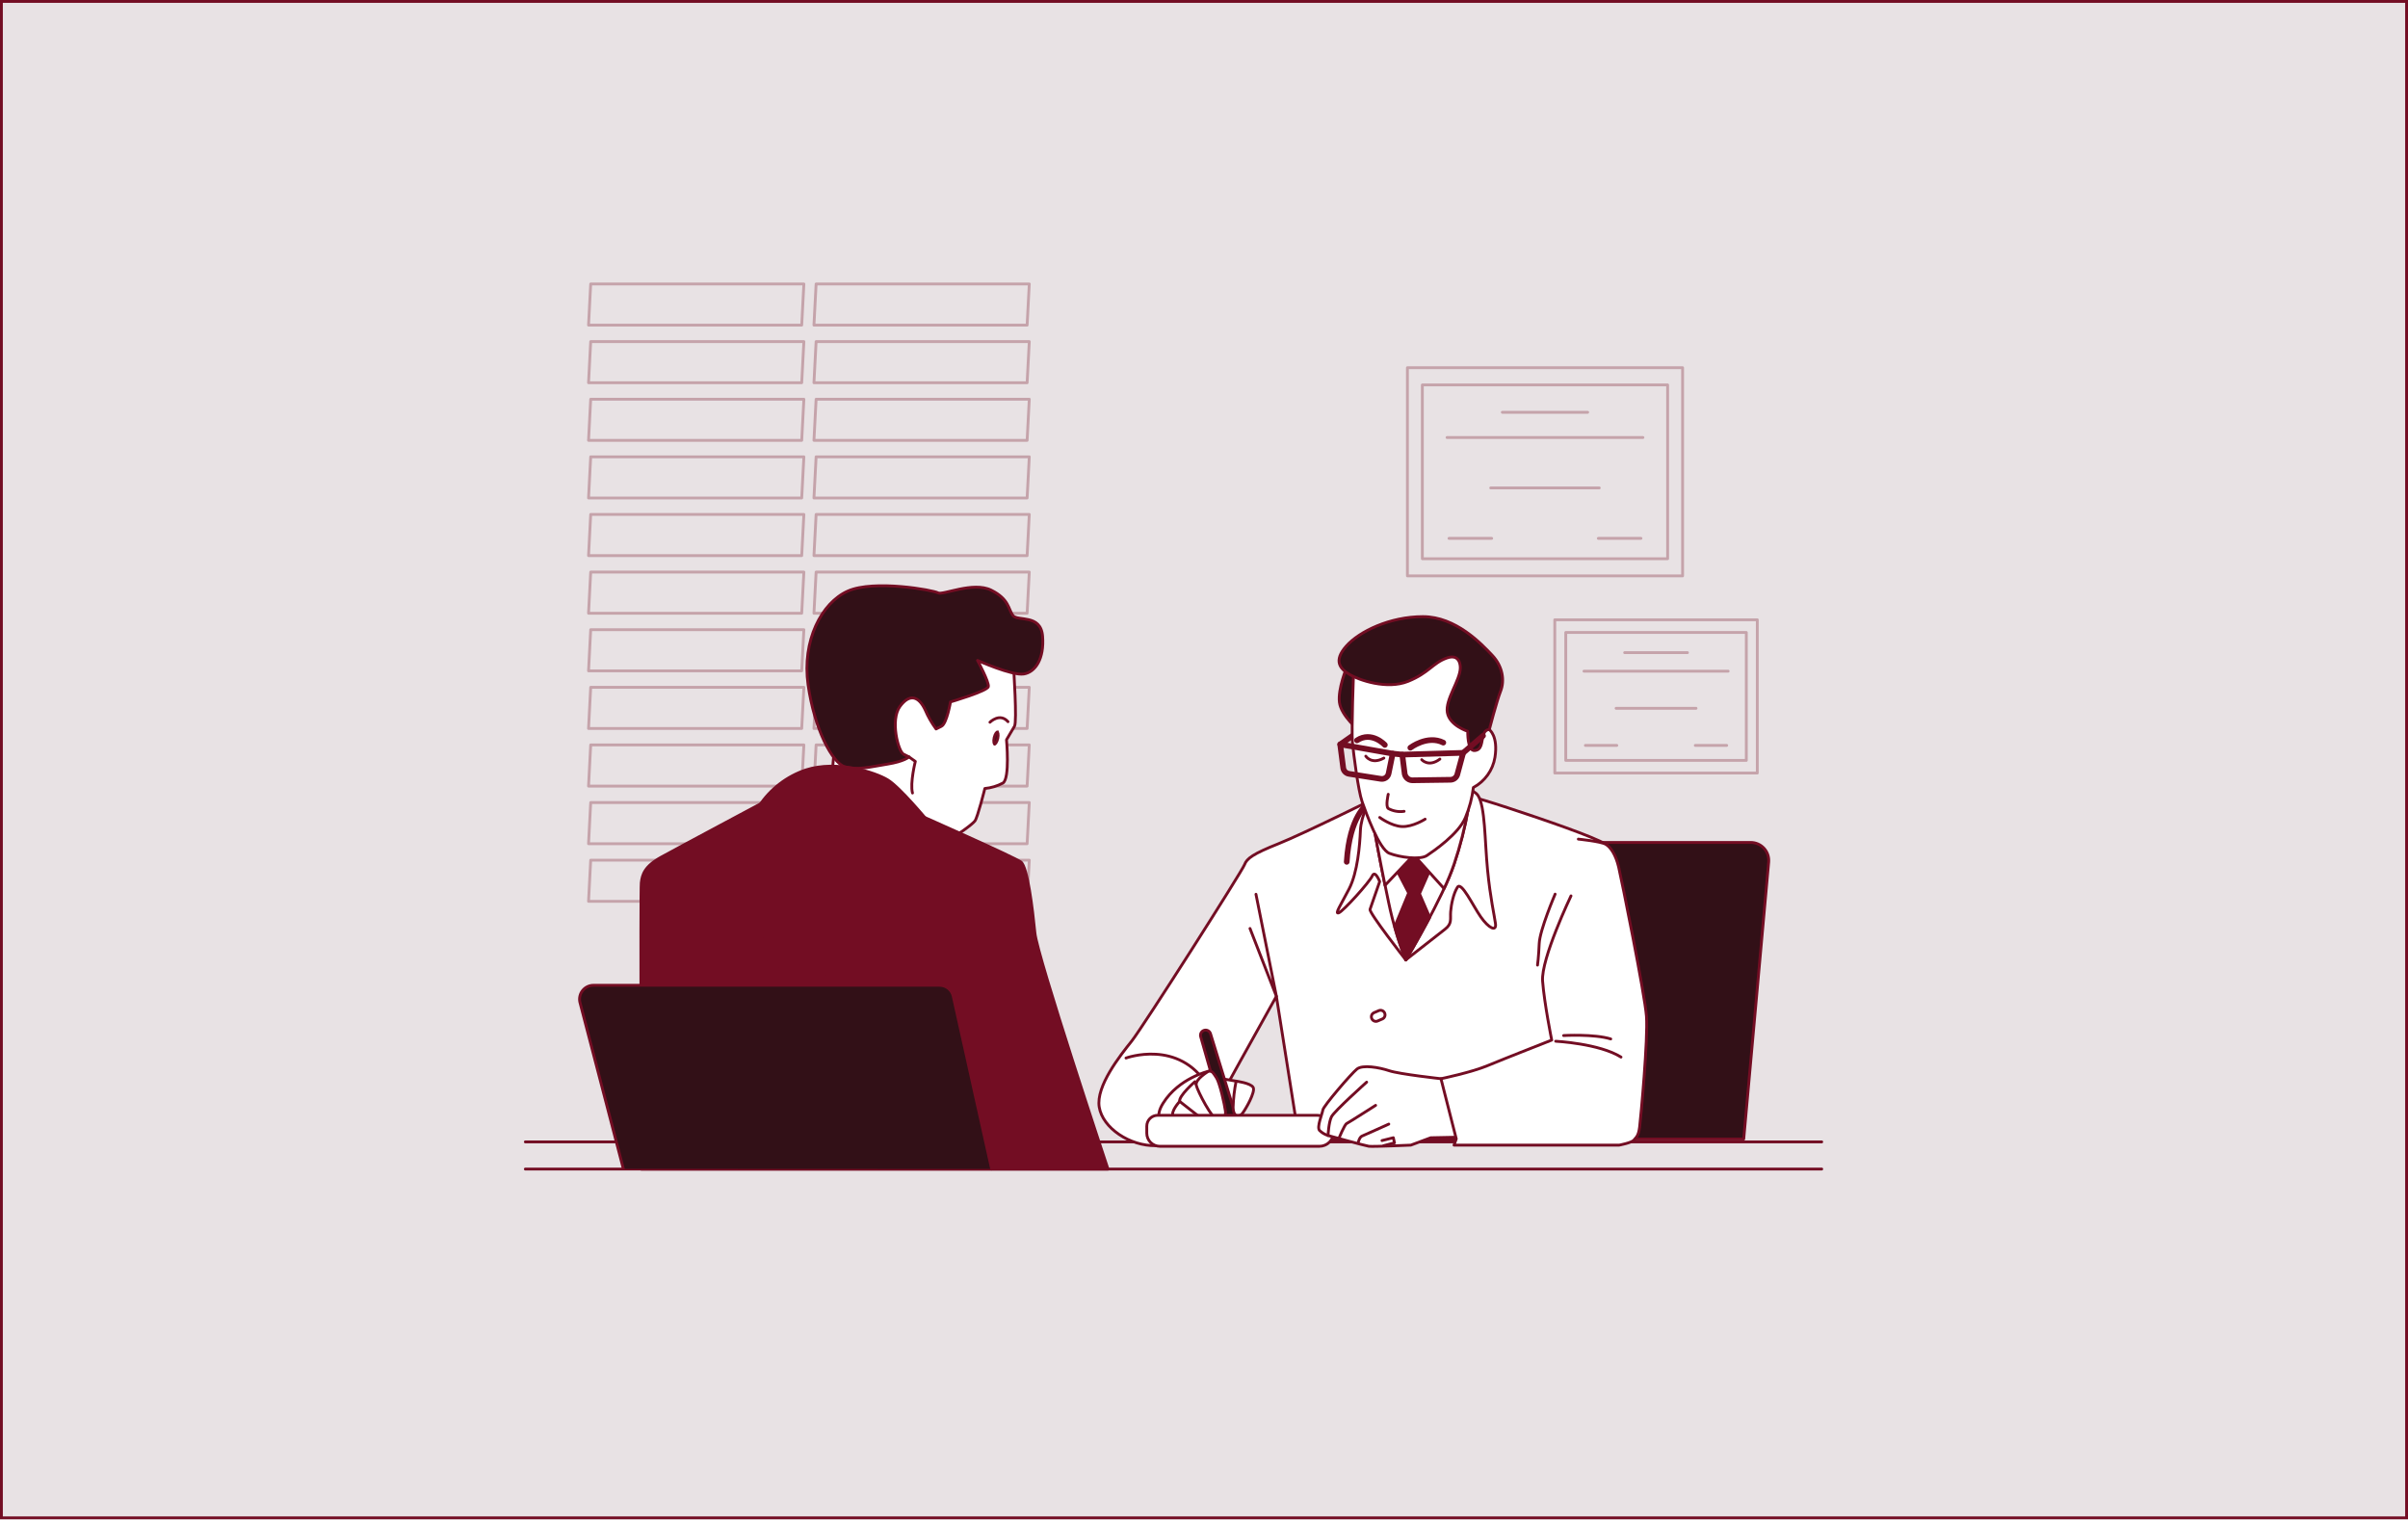
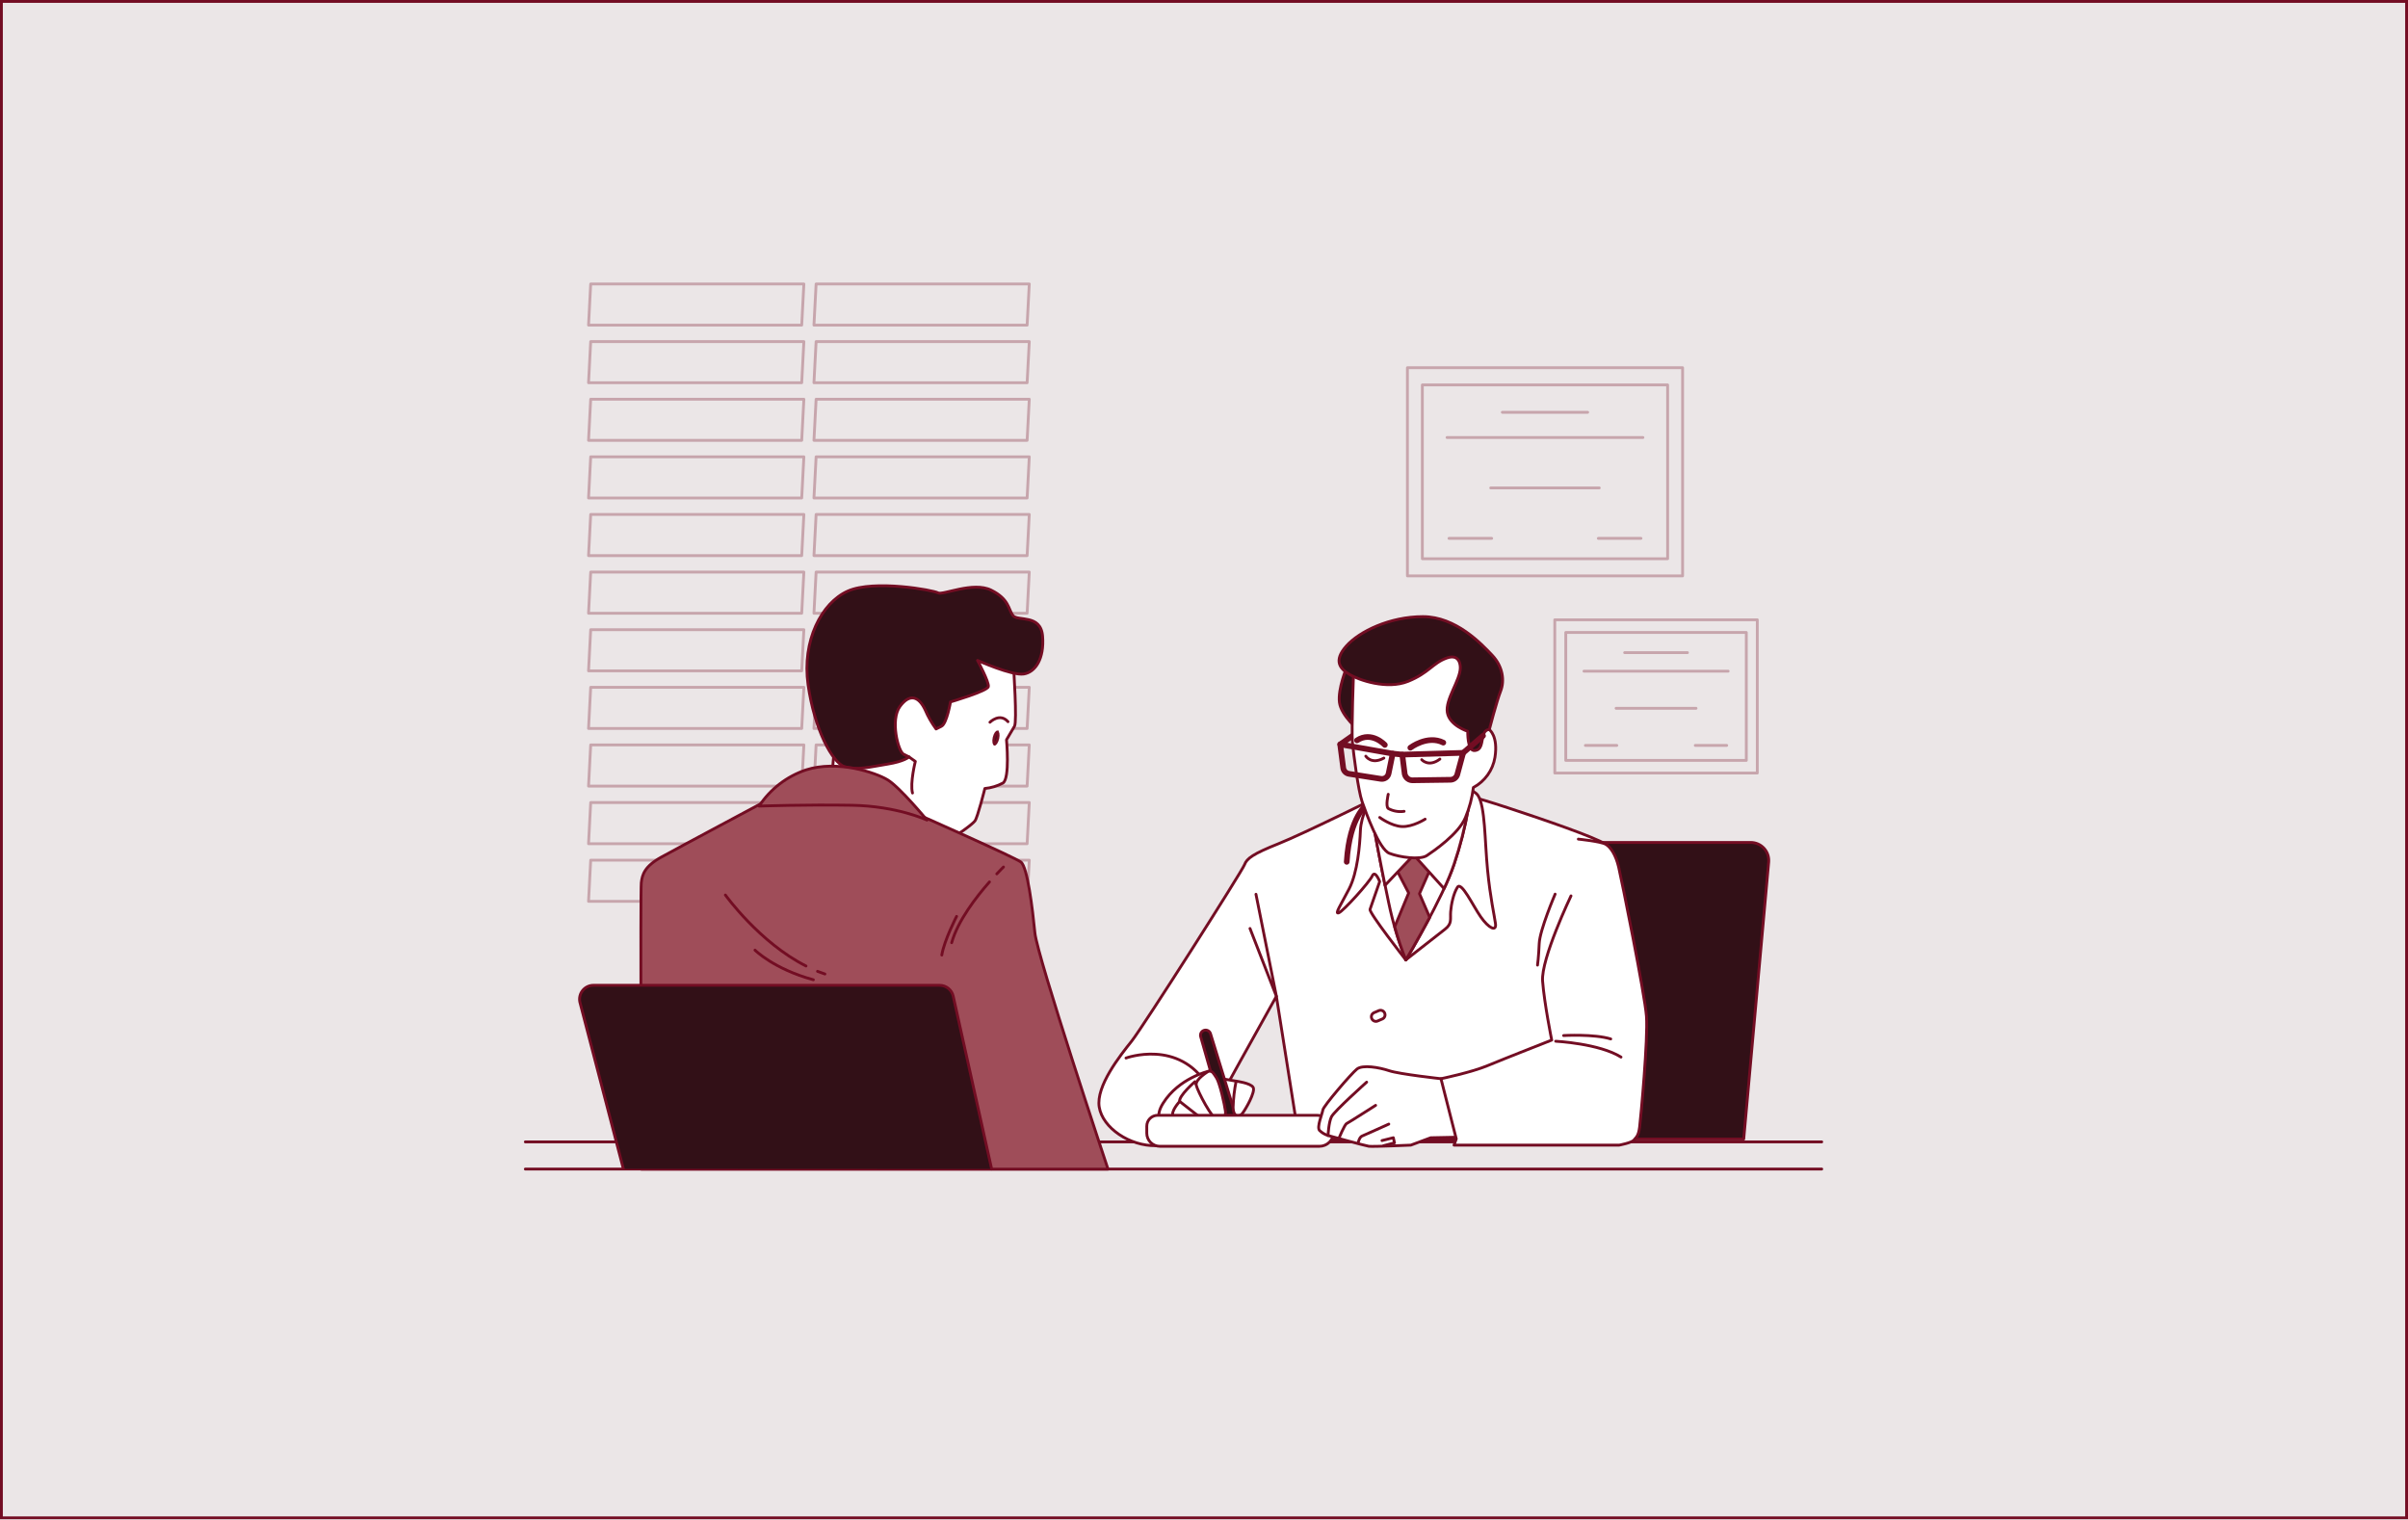
<svg xmlns="http://www.w3.org/2000/svg" width="848" height="535" viewBox="0 0 848 535" fill="none">
-   <rect x="0.5" y="0.5" width="847" height="534" fill="#730D23" fill-opacity="0.06" stroke="#730D23" />
+   <rect x="0.5" y="0.5" width="847" height="534" fill="#9f4d59" fill-opacity="0.06" stroke="#730D23" />
  <g opacity="0.3">
    <path d="M282.33 114.49H207.26L208.02 100H283.09L282.33 114.49Z" stroke="#730D23" stroke-linecap="round" stroke-linejoin="round" />
    <path d="M282.33 134.78H207.26L208.02 120.29H283.09L282.33 134.78Z" stroke="#730D23" stroke-linecap="round" stroke-linejoin="round" />
    <path d="M282.33 155.07H207.26L208.02 140.58H283.09L282.33 155.07Z" stroke="#730D23" stroke-linecap="round" stroke-linejoin="round" />
    <path d="M282.33 175.36H207.26L208.02 160.87H283.09L282.33 175.36Z" stroke="#730D23" stroke-linecap="round" stroke-linejoin="round" />
    <path d="M282.33 195.66H207.26L208.02 181.16H283.09L282.33 195.66Z" stroke="#730D23" stroke-linecap="round" stroke-linejoin="round" />
    <path d="M282.33 215.95H207.26L208.02 201.45H283.09L282.33 215.95Z" stroke="#730D23" stroke-linecap="round" stroke-linejoin="round" />
    <path d="M282.33 236.24H207.26L208.02 221.74H283.09L282.33 236.24Z" stroke="#730D23" stroke-linecap="round" stroke-linejoin="round" />
    <path d="M282.33 256.53H207.26L208.02 242.03H283.09L282.33 256.53Z" stroke="#730D23" stroke-linecap="round" stroke-linejoin="round" />
    <path d="M282.33 276.82H207.26L208.02 262.32H283.09L282.33 276.82Z" stroke="#730D23" stroke-linecap="round" stroke-linejoin="round" />
    <path d="M282.33 297.11H207.26L208.02 282.61H283.09L282.33 297.11Z" stroke="#730D23" stroke-linecap="round" stroke-linejoin="round" />
    <path d="M282.33 317.4H207.26L208.02 302.91H283.09L282.33 317.4Z" stroke="#730D23" stroke-linecap="round" stroke-linejoin="round" />
    <path d="M361.71 114.49H286.64L287.4 100H362.47L361.71 114.49Z" stroke="#730D23" stroke-linecap="round" stroke-linejoin="round" />
    <path d="M361.71 134.78H286.64L287.4 120.29H362.47L361.71 134.78Z" stroke="#730D23" stroke-linecap="round" stroke-linejoin="round" />
    <path d="M361.71 155.07H286.64L287.4 140.58H362.47L361.71 155.07Z" stroke="#730D23" stroke-linecap="round" stroke-linejoin="round" />
    <path d="M361.71 175.36H286.64L287.4 160.87H362.47L361.71 175.36Z" stroke="#730D23" stroke-linecap="round" stroke-linejoin="round" />
    <path d="M361.71 195.66H286.64L287.4 181.16H362.47L361.71 195.66Z" stroke="#730D23" stroke-linecap="round" stroke-linejoin="round" />
    <path d="M361.71 215.95H286.64L287.4 201.45H362.47L361.71 215.95Z" stroke="#730D23" stroke-linecap="round" stroke-linejoin="round" />
    <path d="M361.71 236.24H286.64L287.4 221.74H362.47L361.71 236.24Z" stroke="#730D23" stroke-linecap="round" stroke-linejoin="round" />
    <path d="M361.71 256.53H286.64L287.4 242.03H362.47L361.71 256.53Z" stroke="#730D23" stroke-linecap="round" stroke-linejoin="round" />
    <path d="M361.71 276.82H286.64L287.4 262.32H362.47L361.71 276.82Z" stroke="#730D23" stroke-linecap="round" stroke-linejoin="round" />
    <path d="M361.71 297.11H286.64L287.4 282.61H362.47L361.71 297.11Z" stroke="#730D23" stroke-linecap="round" stroke-linejoin="round" />
    <path d="M361.71 317.4H286.64L287.4 302.91H362.47L361.71 317.4Z" stroke="#730D23" stroke-linecap="round" stroke-linejoin="round" />
  </g>
  <g opacity="0.3">
    <path d="M592.54 129.49H495.64V202.8H592.54V129.49Z" stroke="#730D23" stroke-linecap="round" stroke-linejoin="round" />
    <path d="M587.27 135.55H500.89V196.75H587.27V135.55Z" stroke="#730D23" stroke-linecap="round" stroke-linejoin="round" />
    <path d="M529.06 145.19H559.11" stroke="#730D23" stroke-linecap="round" stroke-linejoin="round" />
    <path d="M509.6 154.07H578.57" stroke="#730D23" stroke-linecap="round" stroke-linejoin="round" />
    <path d="M524.97 171.82H563.2" stroke="#730D23" stroke-linecap="round" stroke-linejoin="round" />
    <path d="M510.28 189.58H525.31" stroke="#730D23" stroke-linecap="round" stroke-linejoin="round" />
    <path d="M562.86 189.58H577.88" stroke="#730D23" stroke-linecap="round" stroke-linejoin="round" />
  </g>
  <g opacity="0.3">
    <path d="M618.85 218.26H547.53V272.22H618.85V218.26Z" stroke="#730D23" stroke-linecap="round" stroke-linejoin="round" />
    <path d="M614.98 222.72H551.4V267.77H614.98V222.72Z" stroke="#730D23" stroke-linecap="round" stroke-linejoin="round" />
    <path d="M572.14 229.82H594.25" stroke="#730D23" stroke-linecap="round" stroke-linejoin="round" />
    <path d="M557.81 236.35H608.58" stroke="#730D23" stroke-linecap="round" stroke-linejoin="round" />
    <path d="M569.12 249.42H597.27" stroke="#730D23" stroke-linecap="round" stroke-linejoin="round" />
    <path d="M558.31 262.49H569.37" stroke="#730D23" stroke-linecap="round" stroke-linejoin="round" />
    <path d="M597.01 262.49H608.07" stroke="#730D23" stroke-linecap="round" stroke-linejoin="round" />
  </g>
  <path d="M641.54 402.11H185" stroke="#730D23" stroke-linecap="round" stroke-linejoin="round" />
  <path d="M641.54 411.67H185" stroke="#730D23" stroke-linecap="round" stroke-linejoin="round" />
  <path d="M616.53 296.66H519.73C518.203 296.659 516.726 297.208 515.571 298.207C514.415 299.206 513.659 300.588 513.44 302.1L498.96 401.1H614.07L622.86 303.56C622.936 302.683 622.829 301.799 622.546 300.965C622.262 300.132 621.808 299.366 621.213 298.717C620.618 298.068 619.894 297.55 619.088 297.196C618.282 296.842 617.411 296.659 616.53 296.66Z" fill="#321017" stroke="#730D23" stroke-linecap="round" stroke-linejoin="round" />
  <path d="M485.45 280.5C485.45 280.5 459.26 293.5 450.27 297.09C441.28 300.68 439.07 302.29 438.27 304.49C437.47 306.69 402.49 361.66 398.5 366.66C394.51 371.66 385.9 382.45 387.1 389.84C388.3 397.23 397.9 403.64 407.1 403.44C416.3 403.24 422.1 401.44 423.1 398.84C424.1 396.24 449.49 350.84 449.49 350.84L457.49 401.41H559.64C559.64 401.41 567.64 332.25 567.64 322.05C567.64 311.85 569.64 299.86 565.44 297.26C561.24 294.66 543.85 288.67 531.05 284.47C518.25 280.27 514.26 279.47 511.27 279.47C508.28 279.47 485.45 280.5 485.45 280.5Z" fill="white" stroke="#730D23" stroke-linecap="round" stroke-linejoin="round" />
  <path d="M482.68 280.86C482.68 280.86 479.28 287.26 479.08 292.46C478.88 297.66 478.08 307.25 475.08 313.05C472.08 318.85 469.88 322.05 471.48 321.44C473.08 320.83 482.27 310.65 483.27 308.44C484.27 306.23 485.87 310.44 485.87 310.44C485.87 310.44 482.87 319.03 482.47 320.23C482.07 321.43 495.06 338.02 495.06 338.02C495.06 338.02 506.26 329.23 508.86 327.23C511.46 325.23 510.66 323.63 510.86 321.03C511.06 318.43 511.86 314.64 513.25 312.44C514.64 310.24 518.66 318.86 521.45 322.86C524.24 326.86 527.05 328.26 526.65 325.26C526.25 322.26 524.85 316.46 523.85 306.26C522.85 296.06 523.05 283.87 520.45 280.07C517.85 276.27 504.21 275.52 495.26 274.88C492.814 274.607 490.341 275.022 488.118 276.079C485.896 277.135 484.012 278.791 482.68 280.86Z" fill="white" stroke="#730D23" stroke-linecap="round" stroke-linejoin="round" />
  <path d="M442.3 314.91L449.5 350.87L440.2 326.96" stroke="#730D23" stroke-linecap="round" stroke-linejoin="round" />
  <path d="M483.68 290.5C483.68 290.5 486.48 306.09 489.08 318.08C490.51 324.905 492.517 331.595 495.08 338.08C495.08 338.08 508.28 315.89 512.08 304.3C514.238 297.905 515.91 291.357 517.08 284.71H483.68V290.5Z" stroke="#730D23" stroke-linecap="round" stroke-linejoin="round" />
-   <path d="M498.27 295.86L491.08 304.86L496.08 314.46L491.16 326.37C492.245 330.331 493.554 334.227 495.08 338.04C495.08 338.04 499.2 331.12 503.49 323.04L499.88 314.71L504.28 304.71L498.27 295.86Z" fill="#730D23" stroke="#730D23" stroke-linecap="round" stroke-linejoin="round" />
+   <path d="M498.27 295.86L491.08 304.86L496.08 314.46L491.16 326.37C492.245 330.331 493.554 334.227 495.08 338.04C495.08 338.04 499.2 331.12 503.49 323.04L499.88 314.71L504.28 304.71L498.27 295.86Z" fill="#9f4d59" stroke="#730D23" stroke-linecap="round" stroke-linejoin="round" />
  <path d="M483.68 284.7V290.5C483.68 290.5 485.61 301.26 487.75 311.77L497.87 301.09L508.54 312.91C509.875 310.104 511.053 307.226 512.07 304.29C514.228 297.895 515.9 291.347 517.07 284.7H483.68Z" fill="white" stroke="#730D23" stroke-linecap="round" stroke-linejoin="round" />
  <path d="M396.53 372.58C396.53 372.58 415.2 365.76 425.27 382.35" stroke="#730D23" stroke-linecap="round" stroke-linejoin="round" />
  <path d="M425.6 377.23C425.6 377.23 415.17 379.59 409.6 388.48C404.03 397.37 415.36 398.36 418.49 398.36C421.62 398.36 424.58 396.26 424.75 395.17C424.92 394.08 429.02 383.54 428.86 381.08C428.841 380.161 428.507 379.277 427.913 378.576C427.32 377.875 426.503 377.4 425.6 377.23Z" fill="white" stroke="#730D23" stroke-linecap="round" stroke-linejoin="round" />
  <path d="M420.8 380.91C420.8 380.91 415.03 385.91 415.42 387.91C415.81 389.91 424.37 397.61 426.02 396.5C426.318 396.349 426.583 396.14 426.8 395.886C427.016 395.632 427.181 395.338 427.284 395.02C427.387 394.702 427.427 394.368 427.4 394.035C427.374 393.702 427.282 393.377 427.13 393.08C426.66 392.33 420.8 380.91 420.8 380.91Z" fill="white" stroke="#730D23" stroke-linecap="round" stroke-linejoin="round" />
  <path d="M415.45 387.86C415.45 387.86 412.06 391.47 413.17 393.12C414.28 394.77 422.03 398.98 424.04 397.71C426.05 396.44 424.75 395.14 424.75 395.14L415.45 387.86Z" fill="white" stroke="#730D23" stroke-linecap="round" stroke-linejoin="round" />
  <path d="M435.31 380.72L428.37 379.52L430 389.51L437.09 389.73L435.31 380.72Z" fill="white" stroke="#730D23" stroke-linecap="round" stroke-linejoin="round" />
  <path d="M422.82 365.01L430.95 393.5L434.9 397.09V392.02L426.3 364.02C426.23 363.787 426.113 363.571 425.957 363.384C425.801 363.197 425.609 363.044 425.392 362.934C425.175 362.824 424.938 362.758 424.696 362.742C424.453 362.726 424.209 362.759 423.98 362.84C423.549 362.989 423.19 363.295 422.975 363.697C422.759 364.1 422.704 364.569 422.82 365.01Z" fill="#321017" stroke="#730D23" stroke-linecap="round" stroke-linejoin="round" />
  <path d="M425.6 377.23C425.6 377.23 420.8 380.04 421.28 382.17C421.76 384.3 426.94 394.26 428.81 394.39C430.68 394.52 431.81 393.39 431.54 391.23C431.27 389.07 429.54 381.23 428.37 379.52C427.2 377.81 427.07 377.13 425.6 377.23Z" fill="white" stroke="#730D23" stroke-linecap="round" stroke-linejoin="round" />
  <path d="M435.31 380.72C435.31 380.72 440.42 381.36 441.31 382.92C442.2 384.48 438.63 390.7 437.49 392.12C436.35 393.54 434.31 393.48 434.25 389.88C434.346 386.802 434.701 383.738 435.31 380.72Z" fill="white" stroke="#730D23" stroke-linecap="round" stroke-linejoin="round" />
  <path d="M407.67 392.75H463.74C465.306 392.753 466.808 393.376 467.916 394.484C469.024 395.592 469.647 397.093 469.65 398.66C469.65 399.986 469.123 401.258 468.185 402.196C467.248 403.133 465.976 403.66 464.65 403.66H408.45C407.23 403.66 406.06 403.175 405.197 402.313C404.335 401.45 403.85 400.28 403.85 399.06V396.56C403.85 396.059 403.949 395.563 404.141 395.1C404.333 394.637 404.614 394.216 404.969 393.862C405.324 393.508 405.745 393.228 406.209 393.037C406.672 392.846 407.169 392.749 407.67 392.75Z" fill="white" stroke="#730D23" stroke-linecap="round" stroke-linejoin="round" />
  <path d="M507.45 379.86C507.45 379.86 492.86 378.26 489.26 377.06C485.66 375.86 479.86 374.86 477.86 376.46C475.86 378.06 466.07 389.46 465.86 390.85C465.65 392.24 463.66 396.85 464.66 398.05C465.498 398.886 466.528 399.504 467.66 399.85C467.66 399.85 480.66 403.45 482.05 403.65C483.44 403.85 496.84 403.25 496.84 403.25L503.84 400.65L513.63 400.45C513.63 400.45 513.83 403.65 514.03 395.85C514.23 388.05 507.45 379.86 507.45 379.86Z" fill="white" stroke="#730D23" stroke-linecap="round" stroke-linejoin="round" />
  <path d="M467.69 399.86C467.69 399.86 467.89 395.26 468.89 393.26C469.89 391.26 481.28 381.07 481.28 381.07" stroke="#730D23" stroke-linecap="round" stroke-linejoin="round" />
  <path d="M471.45 401.04C471.45 401.04 473.45 396.04 474.25 395.64C475.05 395.24 484.44 389.24 484.44 389.24" stroke="#730D23" stroke-linecap="round" stroke-linejoin="round" />
  <path d="M478.28 402.44C478.28 402.44 478.68 400.44 479.68 400.04C480.68 399.64 489.08 395.84 489.08 395.84" stroke="#730D23" stroke-linecap="round" stroke-linejoin="round" />
  <path d="M487.28 403.44L491.08 402.44L490.68 400.64L486.68 401.64" stroke="#730D23" stroke-linecap="round" stroke-linejoin="round" />
  <path d="M553.24 315.48C553.24 315.48 542.65 337.67 543.24 345.48C543.83 353.29 546.45 366.26 546.45 366.26C546.45 366.26 529.66 372.85 523.86 375.26C518.06 377.67 507.45 379.86 507.45 379.86L512.84 401.05L512.05 403.25H570.21C570.21 403.25 574.61 402.45 575.41 401.45C576.21 400.45 577.01 400.05 577.41 396.85C577.81 393.65 580.41 365.67 579.81 357.85C579.21 350.03 571.01 309.48 570.01 305.28C569.01 301.08 567.22 298.28 565.42 297.28C563.62 296.28 555.82 295.49 555.82 295.49" fill="white" />
  <path d="M553.24 315.48C553.24 315.48 542.65 337.67 543.24 345.48C543.83 353.29 546.45 366.26 546.45 366.26C546.45 366.26 529.66 372.85 523.86 375.26C518.06 377.67 507.45 379.86 507.45 379.86L512.84 401.05L512.05 403.25H570.21C570.21 403.25 574.61 402.45 575.41 401.45C576.21 400.45 577.01 400.05 577.41 396.85C577.81 393.65 580.41 365.67 579.81 357.85C579.21 350.03 571.01 309.48 570.01 305.28C569.01 301.08 567.22 298.28 565.42 297.28C563.62 296.28 555.82 295.49 555.82 295.49" stroke="#730D23" stroke-linecap="round" stroke-linejoin="round" />
  <path d="M547.85 366.66C547.85 366.66 563.24 367.46 570.85 372.25" stroke="#730D23" stroke-linecap="round" stroke-linejoin="round" />
  <path d="M550.64 364.66C550.64 364.66 561.44 364.06 567.24 365.86" stroke="#730D23" stroke-linecap="round" stroke-linejoin="round" />
  <path d="M547.65 314.86C547.65 314.86 542.25 327.46 542.05 332.26C541.85 337.06 541.45 339.86 541.45 339.86" stroke="#730D23" stroke-linecap="round" stroke-linejoin="round" />
  <path d="M481.45 283.3C481.45 283.3 475.26 287.3 474.26 303.49" stroke="#730D23" stroke-width="2" stroke-linecap="round" stroke-linejoin="round" />
  <path d="M485.543 355.892L483.89 356.605C483.094 356.948 482.727 357.872 483.07 358.668L483.09 358.714C483.433 359.51 484.357 359.878 485.153 359.534L486.806 358.822C487.602 358.479 487.97 357.555 487.626 356.759L487.607 356.713C487.263 355.916 486.34 355.549 485.543 355.892Z" stroke="#730D23" stroke-linecap="round" stroke-linejoin="round" />
  <path d="M474.29 234.93C474.29 234.93 471.09 242.52 471.69 247.32C472.29 252.12 478.69 257.32 478.69 257.32C478.69 257.32 480.89 235.93 480.89 235.13C480.89 234.33 476.88 232.53 474.29 234.93Z" fill="#321017" stroke="#730D23" stroke-linecap="round" stroke-linejoin="round" />
  <path d="M471.99 262.12L476.24 259.15" stroke="#730D23" stroke-width="2" stroke-linecap="round" stroke-linejoin="round" />
  <path d="M476.68 236.33C476.68 236.33 475.88 257.52 476.28 261.51C476.68 265.5 478.28 278.3 479.68 282.3C481.08 286.3 485.68 299.09 489.28 300.49C492.88 301.89 500.07 302.89 502.47 301.29C504.87 299.69 513.66 293.7 516.06 287.9C517.483 284.518 518.425 280.953 518.86 277.31C520.856 276.245 522.579 274.735 523.897 272.897C525.215 271.059 526.092 268.942 526.46 266.71C527.66 259.11 524.46 256.92 524.46 256.92L524.66 243.72C524.66 243.72 522.46 234.53 516.66 229.53C510.86 224.53 504.07 224.13 497.07 227.93C490.07 231.73 476.68 236.33 476.68 236.33Z" fill="white" stroke="#730D23" stroke-linecap="round" stroke-linejoin="round" />
  <path d="M514.26 235.13C514.26 235.13 514.46 229.93 509.47 231.73C504.48 233.53 503.27 236.93 495.87 239.93C488.47 242.93 478.68 239.53 475.29 237.53C471.9 235.53 469.49 232.73 474.09 227.53C478.69 222.33 489.48 217.14 501.09 217.14C512.7 217.14 521.68 226.73 525.48 230.73C529.28 234.73 529.88 239.73 528.48 243.32C527.08 246.91 524.48 256.92 524.48 256.92C524.48 256.92 522.88 256.72 522.28 259.11C521.68 261.5 521.88 264.11 519.28 264.31C516.68 264.51 516.88 257.52 516.88 257.52C516.88 257.52 510.49 255.52 509.69 250.92C508.89 246.32 514.26 239.53 514.26 235.13Z" fill="#321017" stroke="#730D23" stroke-linecap="round" stroke-linejoin="round" />
  <path d="M490.45 265.38L471.96 262.12L473.03 270.41C473.096 270.925 473.326 271.406 473.686 271.781C474.046 272.155 474.517 272.404 475.03 272.49L486.27 274.26C486.888 274.36 487.52 274.215 488.034 273.857C488.547 273.498 488.901 272.954 489.02 272.34L490.45 265.38Z" stroke="#730D23" stroke-width="2" stroke-linecap="round" stroke-linejoin="round" />
  <path d="M493.82 265.73L515.26 265.11L513.16 272.87C512.979 273.392 512.634 273.842 512.176 274.152C511.718 274.462 511.172 274.616 510.62 274.59L497.62 274.77C496.946 274.816 496.278 274.619 495.738 274.213C495.198 273.807 494.822 273.22 494.68 272.56L493.82 265.73Z" stroke="#730D23" stroke-width="2" stroke-linecap="round" stroke-linejoin="round" />
  <path d="M490.48 265.38L493.82 265.73" stroke="#730D23" stroke-width="2" stroke-linecap="round" stroke-linejoin="round" />
  <path d="M515.26 265.11L522.26 259.11" stroke="#730D23" stroke-width="2" stroke-linecap="round" stroke-linejoin="round" />
  <path d="M496.67 263.31C496.67 263.31 502.67 258.72 508.27 261.51" stroke="#730D23" stroke-width="2" stroke-linecap="round" stroke-linejoin="round" />
  <path d="M487.68 262.31C487.68 262.31 483.08 257.31 477.88 260.71" stroke="#730D23" stroke-width="2" stroke-linecap="round" stroke-linejoin="round" />
  <path d="M488.88 279.7C488.88 279.7 487.88 283.9 488.88 284.7C490.582 285.64 492.547 285.991 494.47 285.7" stroke="#730D23" stroke-linecap="round" stroke-linejoin="round" />
  <path d="M485.88 287.86C485.88 287.86 489.88 290.86 493.68 291.06C497.48 291.26 501.87 288.46 501.87 288.46" stroke="#730D23" stroke-linecap="round" stroke-linejoin="round" />
  <path d="M500.67 267.51C500.67 267.51 503.07 270.31 507.07 267.31" stroke="#730D23" stroke-linecap="round" stroke-linejoin="round" />
  <path d="M480.98 266.28C480.98 266.28 482.98 269.38 487.34 266.95" stroke="#730D23" stroke-linecap="round" stroke-linejoin="round" />
  <path d="M356.95 235.11C356.95 235.11 358.22 254.16 357.26 255.75L354.45 260.51C354.45 260.51 355.72 274.17 353.18 275.75C351.212 276.804 349.053 277.453 346.83 277.66C346.83 277.66 344.29 287.82 343.33 289.09C342.37 290.36 336.66 294.49 334.76 295.09C332.86 295.69 326.82 296.09 312.53 287.47C298.24 278.85 292.84 276.04 293.16 271.28C293.48 266.52 294.16 261.12 294.16 261.12C294.16 261.12 295.75 238.25 298.61 231.27C301.47 224.29 337.67 220.47 345.61 222.38C353.55 224.29 356.95 235.11 356.95 235.11Z" fill="white" stroke="#730D23" stroke-linecap="round" stroke-linejoin="round" />
  <path d="M320.11 266.54L322.34 268.13C322.34 268.13 320.43 275.75 321.34 279.25" stroke="#730D23" stroke-linecap="round" stroke-linejoin="round" />
  <path d="M351.372 260.049L351.372 260.049L351.372 260.053C351.223 260.732 350.973 261.295 350.712 261.657C350.581 261.839 350.461 261.951 350.369 262.008C350.325 262.036 350.294 262.046 350.277 262.05C350.269 262.052 350.264 262.052 350.262 262.052L350.261 262.052L350.26 262.052L350.26 262.052C350.26 262.052 350.259 262.052 350.257 262.051C350.255 262.05 350.25 262.047 350.243 262.042C350.229 262.031 350.205 262.008 350.177 261.964C350.118 261.873 350.057 261.721 350.015 261.501C349.932 261.063 349.944 260.449 350.098 259.77C350.252 259.088 350.502 258.524 350.762 258.161C350.893 257.979 351.012 257.868 351.103 257.811C351.147 257.784 351.177 257.773 351.193 257.769C351.201 257.768 351.206 257.767 351.208 257.767C351.209 257.767 351.21 257.767 351.21 257.767L351.21 257.768L351.212 257.768C351.214 257.769 351.219 257.772 351.226 257.777C351.24 257.788 351.264 257.812 351.292 257.856C351.352 257.948 351.413 258.101 351.455 258.322C351.538 258.761 351.526 259.375 351.372 260.049Z" fill="#321017" stroke="#730D23" />
  <path d="M348.62 254.33C348.62 254.33 352.08 250.87 354.97 254.14" stroke="#730D23" stroke-linecap="round" stroke-linejoin="round" />
  <path d="M344.25 232.57C344.25 232.57 348.37 240.19 348.06 241.78C347.75 243.37 334.72 247.18 334.72 247.18C334.72 247.18 333.45 254.8 331.54 255.75L329.64 256.7C328.117 254.631 326.838 252.393 325.83 250.03C323.61 245.27 320.43 244.03 316.94 248.76C313.45 253.49 316.3 264.64 318.21 265.59L320.11 266.54C320.11 266.54 318.52 268.13 312.49 269.09C306.46 270.05 302.01 271.31 297.57 270.04C293.13 268.77 286.77 256.7 284.57 241.14C282.37 225.58 289.33 212.25 298.57 208.14C307.81 204.03 328.74 207.82 330.32 208.77C331.9 209.72 342.71 204.65 349.06 207.82C355.41 210.99 355.06 214.49 356.68 216.71C358.3 218.93 366.52 216.08 367.16 224.02C367.8 231.96 364.62 236.72 360.49 237.35C356.36 237.98 344.25 232.57 344.25 232.57Z" fill="#321017" stroke="#730D23" stroke-linecap="round" stroke-linejoin="round" />
-   <path d="M269.06 282.42C269.06 282.42 238.63 298.65 232.83 301.86C227.03 305.07 226.16 307.95 225.83 310.86C225.5 313.77 225.83 411.71 225.83 411.71H390.2C390.2 411.71 365.27 336.86 364.45 328.5C363.63 320.14 361.85 305.31 359.53 303.57C357.21 301.83 324.45 287.34 324.45 287.34C324.45 287.34 316.62 278.94 298.08 278.94C279.54 278.94 269.06 282.42 269.06 282.42Z" fill="#730D23" stroke="#730D23" stroke-linecap="round" stroke-linejoin="round" />
+   <path d="M269.06 282.42C269.06 282.42 238.63 298.65 232.83 301.86C227.03 305.07 226.16 307.95 225.83 310.86C225.5 313.77 225.83 411.71 225.83 411.71H390.2C390.2 411.71 365.27 336.86 364.45 328.5C363.63 320.14 361.85 305.31 359.53 303.57C357.21 301.83 324.45 287.34 324.45 287.34C324.45 287.34 316.62 278.94 298.08 278.94C279.54 278.94 269.06 282.42 269.06 282.42Z" fill="#9f4d59" stroke="#730D23" stroke-linecap="round" stroke-linejoin="round" />
  <path d="M287.9 342.05C288.76 342.39 289.63 342.7 290.5 342.99" stroke="#730D23" stroke-linecap="round" stroke-linejoin="round" />
  <path d="M255.45 315.17C255.45 315.17 267.45 331.91 283.84 340.17" stroke="#730D23" stroke-linecap="round" stroke-linejoin="round" />
  <path d="M265.87 334.58C265.87 334.58 272.53 341.25 286.44 345.02" stroke="#730D23" stroke-linecap="round" stroke-linejoin="round" />
  <path d="M348.45 310.56C343.82 315.82 337.3 324.23 335.14 331.97" stroke="#730D23" stroke-linecap="round" stroke-linejoin="round" />
  <path d="M353.39 305.31C353.39 305.31 352.47 306.2 351.03 307.73" stroke="#730D23" stroke-linecap="round" stroke-linejoin="round" />
  <path d="M336.87 322.7C336.87 322.7 332.52 331.1 331.66 336.32" stroke="#730D23" stroke-linecap="round" stroke-linejoin="round" />
-   <path d="M267.32 283.86C267.32 283.86 284.13 283.28 300.07 283.57C316.01 283.86 326.45 288.79 326.45 288.79C326.45 288.79 316.88 277.2 312.54 274.59C308.2 271.98 294.86 267.59 283.85 271.11C277.068 273.388 271.246 277.878 267.32 283.86Z" fill="#730D23" stroke="#730D23" stroke-linecap="round" stroke-linejoin="round" />
+   <path d="M267.32 283.86C267.32 283.86 284.13 283.28 300.07 283.57C316.01 283.86 326.45 288.79 326.45 288.79C326.45 288.79 316.88 277.2 312.54 274.59C308.2 271.98 294.86 267.59 283.85 271.11C277.068 273.388 271.246 277.878 267.32 283.86Z" fill="#9f4d59" stroke="#730D23" stroke-linecap="round" stroke-linejoin="round" />
  <path d="M219.52 411.6L204.2 352.86C204.051 352.146 204.064 351.409 204.236 350.701C204.408 349.993 204.736 349.333 205.196 348.767C205.656 348.202 206.236 347.747 206.894 347.434C207.552 347.121 208.271 346.959 209 346.96H330.89C332.01 346.961 333.096 347.344 333.969 348.046C334.842 348.747 335.449 349.726 335.69 350.82L349.22 411.66" fill="#321017" />
  <path d="M219.52 411.6L204.2 352.86C204.051 352.146 204.064 351.409 204.236 350.701C204.408 349.993 204.736 349.333 205.196 348.767C205.656 348.202 206.236 347.747 206.894 347.434C207.552 347.121 208.271 346.959 209 346.96H330.89C332.01 346.961 333.096 347.344 333.969 348.046C334.842 348.747 335.449 349.726 335.69 350.82L349.22 411.66" stroke="#730D23" stroke-linecap="round" stroke-linejoin="round" />
</svg>
